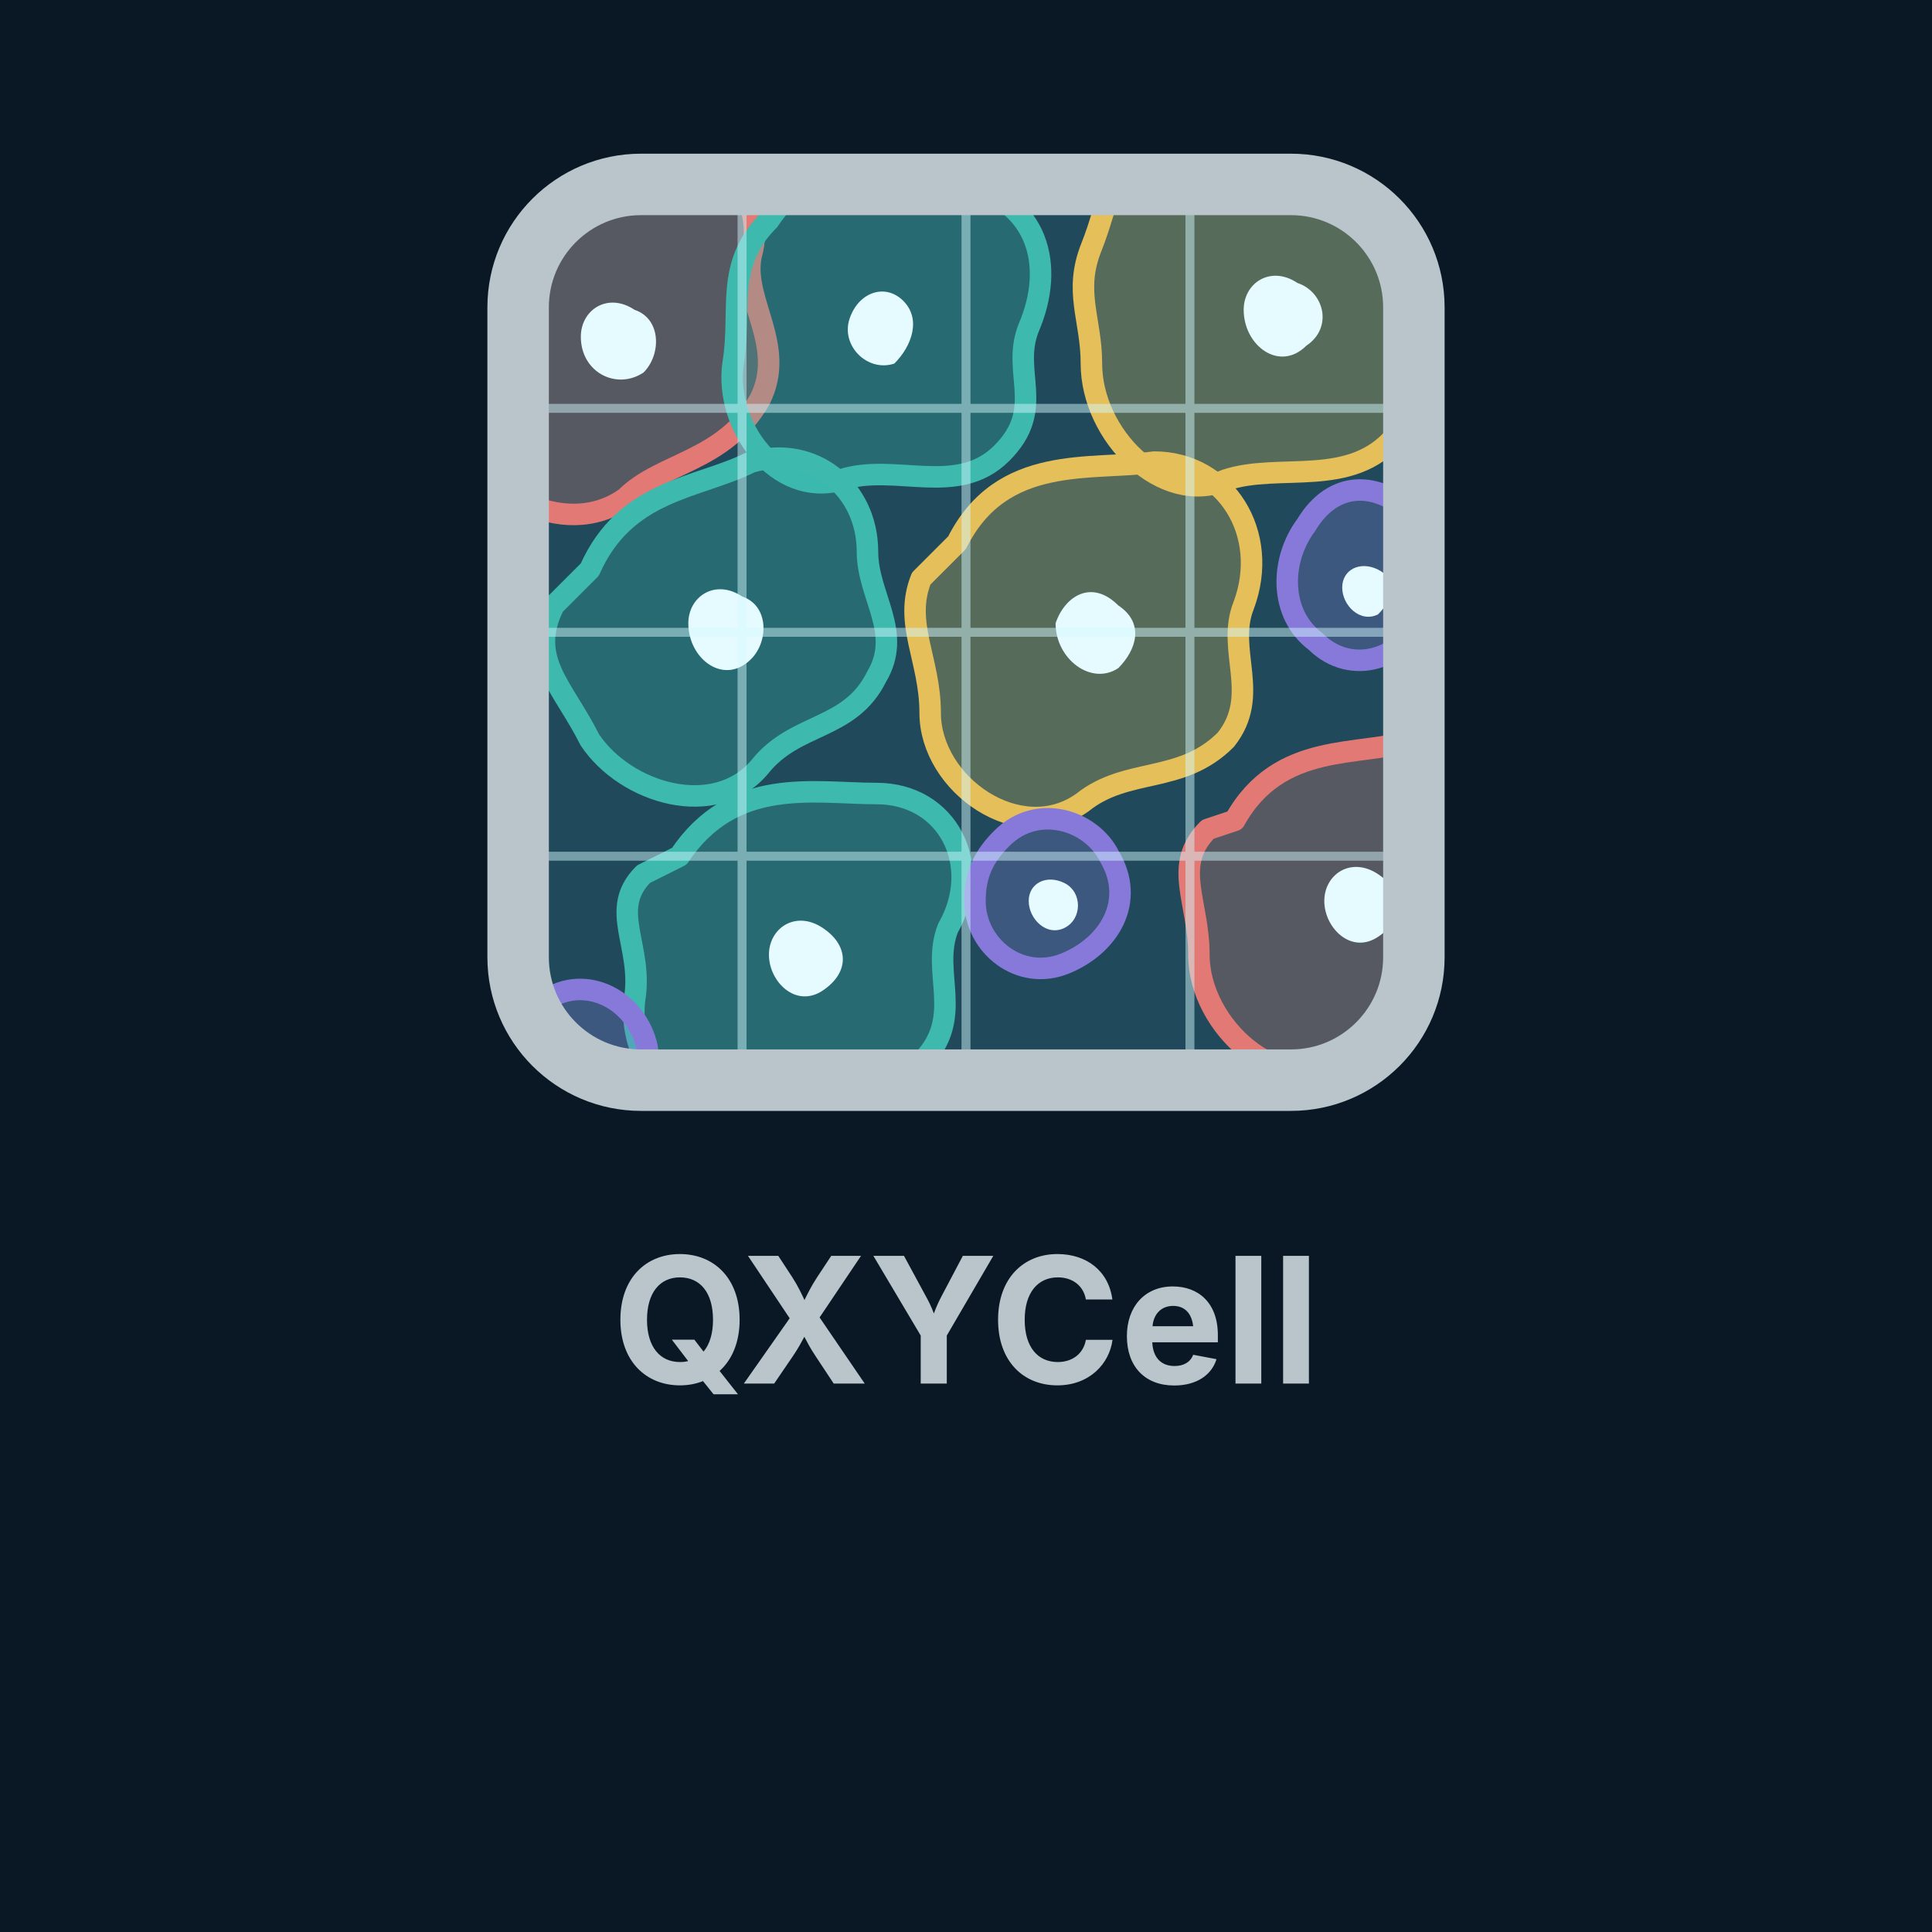
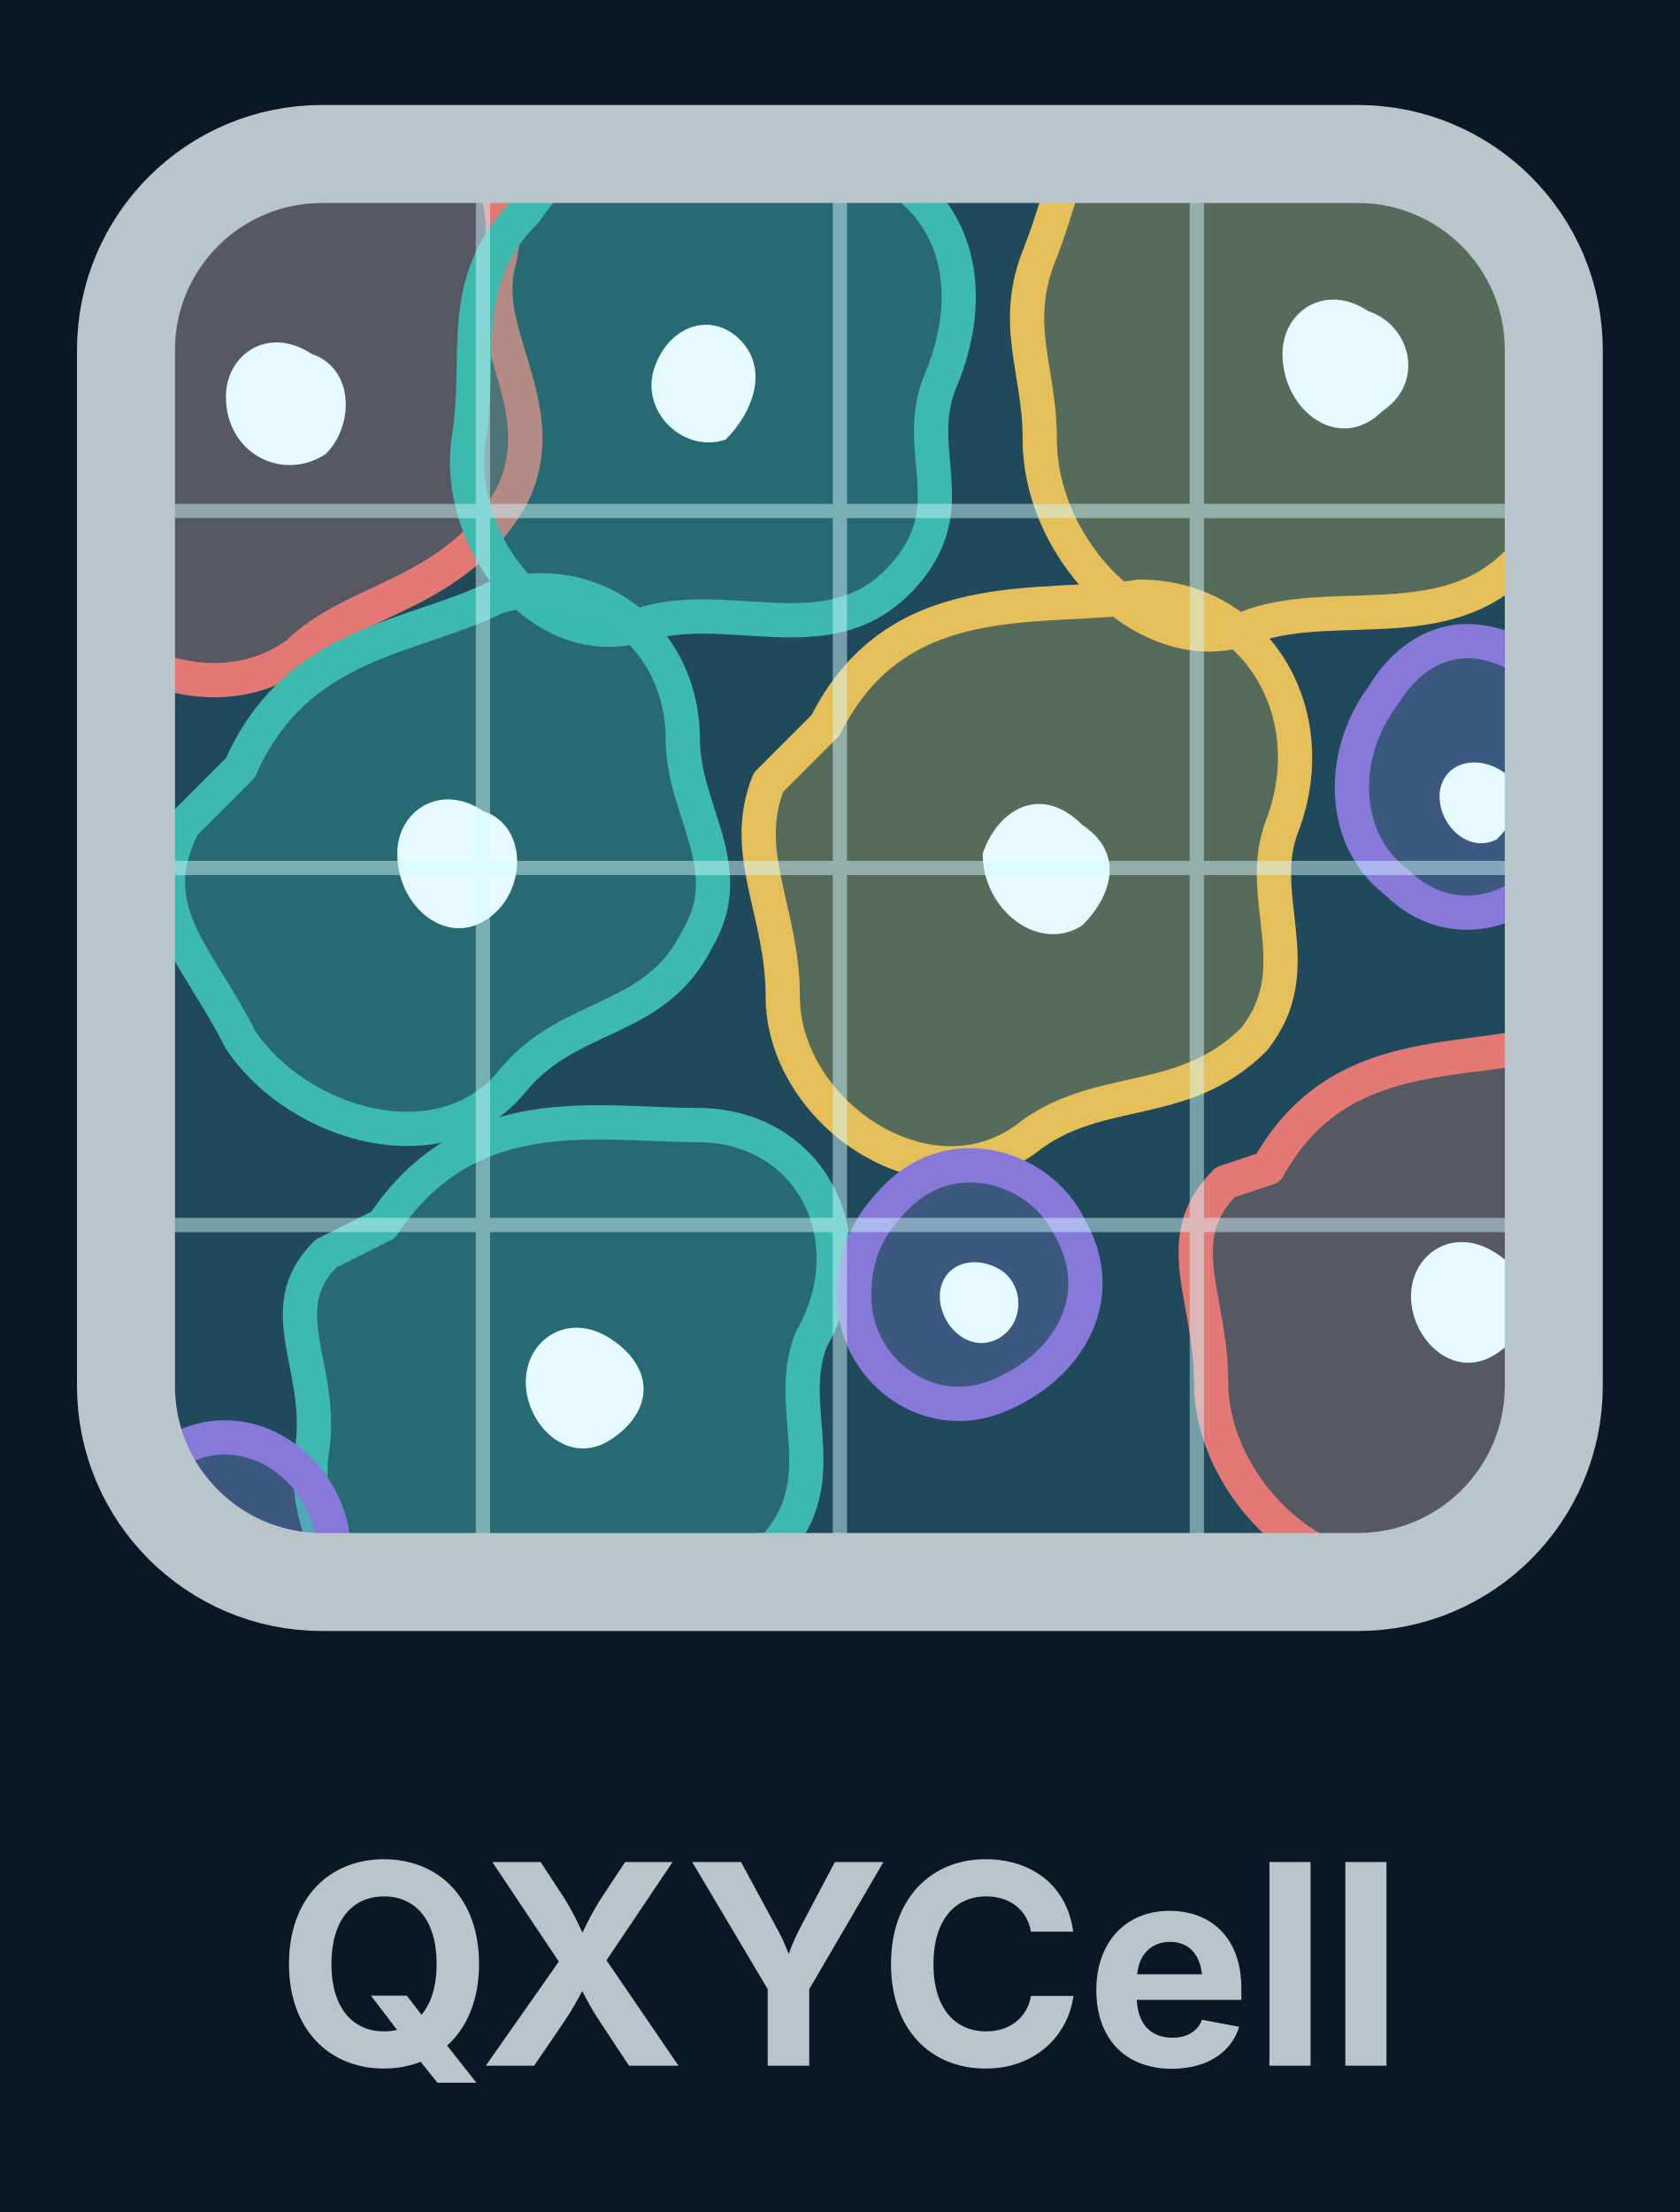
- <svg xmlns="http://www.w3.org/2000/svg" width="700" height="700" viewBox="0 0 220 220" role="img" aria-labelledby="title desc">
+ <svg xmlns="http://www.w3.org/2000/svg" width="600" height="790" viewBox="50 10 120 158" role="img" aria-labelledby="title desc">
  <defs>
    <clipPath id="tile-clip">
      <rect x="59" y="21" width="102" height="102" rx="14" />
    </clipPath>
  </defs>
  <rect width="220" height="220" fill="#091824" />
  <g clip-path="url(#tile-clip)">
    <g transform="translate(59 21) scale(1.02)">
      <rect width="100" height="100" fill="#183B49" />
      <g stroke-width="2.4" stroke-linejoin="round" fill-opacity=".28">
        <path stroke="#F06F65" fill="#F06F65" d="M-9 5C-3-4 9-2 14-4c8-2 14 5 12 12-1 5 4 10 1 16-4 7-11 7-15 11C5 40-5 34-7 27c-2-6-7-8-5-14 1-3 2-6 3-8Z" />
        <path stroke="#38B6A5" fill="#38B6A5" d="M28 4c6-9 16-6 22-4 8 2 10 9 7 16-2 5 2 9-3 14-5 5-12 1-18 3-7 2-13-6-12-13 1-6-1-11 4-16Z" />
        <path stroke="#F2BC48" fill="#F2BC48" d="M70-5c8-4 13 3 19 2 8-1 13 8 10 15-2 6 3 10-1 16-5 6-13 3-19 5-7 3-15-5-15-13 0-5-2-8 0-13 2-5 2-9 6-12Z" />
        <path stroke="#38B6A5" fill="#38B6A5" d="M8 43c4-9 12-9 18-12 7-2 13 3 13 10 0 5 4 9 1 14-3 6-9 5-13 10-5 6-15 3-19-3-3-6-7-9-4-15 2-2 3-3 4-4Z" />
        <path stroke="#F2BC48" fill="#F2BC48" d="M49 40c5-10 15-8 22-9 8 0 13 8 10 16-2 5 2 10-2 15-5 5-11 3-16 7-7 5-17-2-17-10 0-6-3-10-1-15l4-4Z" />
        <path stroke="#F06F65" fill="#F06F65" d="M80 71c5-9 14-7 20-9 8-1 14 6 12 14-1 5 3 10-2 15-5 6-12 3-18 7-7 4-16-4-16-12 0-6-3-10 1-14l3-1Z" />
        <path stroke="#38B6A5" fill="#38B6A5" d="M18 75c6-9 15-7 22-7 8 0 12 8 8 15-2 5 2 10-3 15-5 6-12 3-18 6-7 3-15-5-14-13 1-6-3-10 1-14l4-2Z" />
        <path stroke="#8B6FD6" fill="#8B6FD6" d="M88 38c3-5 8-5 12-1 4 3 3 8 1 11-2 5-8 7-12 3-4-3-4-9-1-13Z" />
        <path stroke="#8B6FD6" fill="#8B6FD6" d="M54 73c4-4 10-2 12 2 3 5 0 10-5 12-5 2-10-2-10-7 0-3 1-5 3-7Z" />
        <path stroke="#8B6FD6" fill="#8B6FD6" d="M2 92c4-4 10-2 12 3 2 5-2 10-7 11-5 0-9-4-8-9 0-2 1-4 3-5Z" />
      </g>
      <g fill="#F4FFFF">
        <path d="M7 17c0-3 3-5 6-3 3 1 3 5 1 7-3 2-7 0-7-4Z" />
        <path d="M37 15c1-3 4-4 6-2 2 2 1 5-1 7-3 1-6-2-5-5Z" />
        <path d="M81 14c0-3 3-5 6-3 3 1 4 5 1 7-3 3-7 0-7-4Z" />
        <path d="M19 49c0-3 3-5 6-3 3 1 3 5 1 7-3 3-7 0-7-4Z" />
        <path d="M60 49c1-3 4-5 7-2 3 2 2 5 0 7-3 2-7-1-7-5Z" />
        <path d="M92 45c0-2 2-3 4-2 2 1 2 3 0 5-2 1-4-1-4-3Z" />
        <path d="M28 86c0-3 3-5 6-3 3 2 3 5 0 7-3 2-6-1-6-4Z" />
        <path d="M57 80c0-2 2-3 4-2 2 1 2 4 0 5-2 1-4-1-4-3Z" />
        <path d="M90 80c0-3 3-5 6-3 3 2 3 5 0 7-3 2-6-1-6-4Z" />
        <path d="M5 98c0-2 2-4 4-2 2 1 2 3 0 5-2 1-4-1-4-3Z" />
      </g>
      <rect width="100" height="100" fill="#67D5FF" fill-opacity=".10" />
      <g fill="none" stroke="#D2F7FF" stroke-opacity=".48" stroke-width="1">
        <path d="M25 0v100M50 0v100M75 0v100M0 25h100M0 50h100M0 75h100" />
      </g>
    </g>
  </g>
  <rect x="59" y="21" width="102" height="102" rx="14" fill="none" stroke="#B9C5CB" stroke-width="7" />
  <text x="110" y="143" text-anchor="middle" dominant-baseline="hanging" fill="#B9C5CB" font-family="Inter, ui-sans-serif, system-ui, sans-serif" font-size="20" font-weight="650">QXYCell</text>
</svg>
